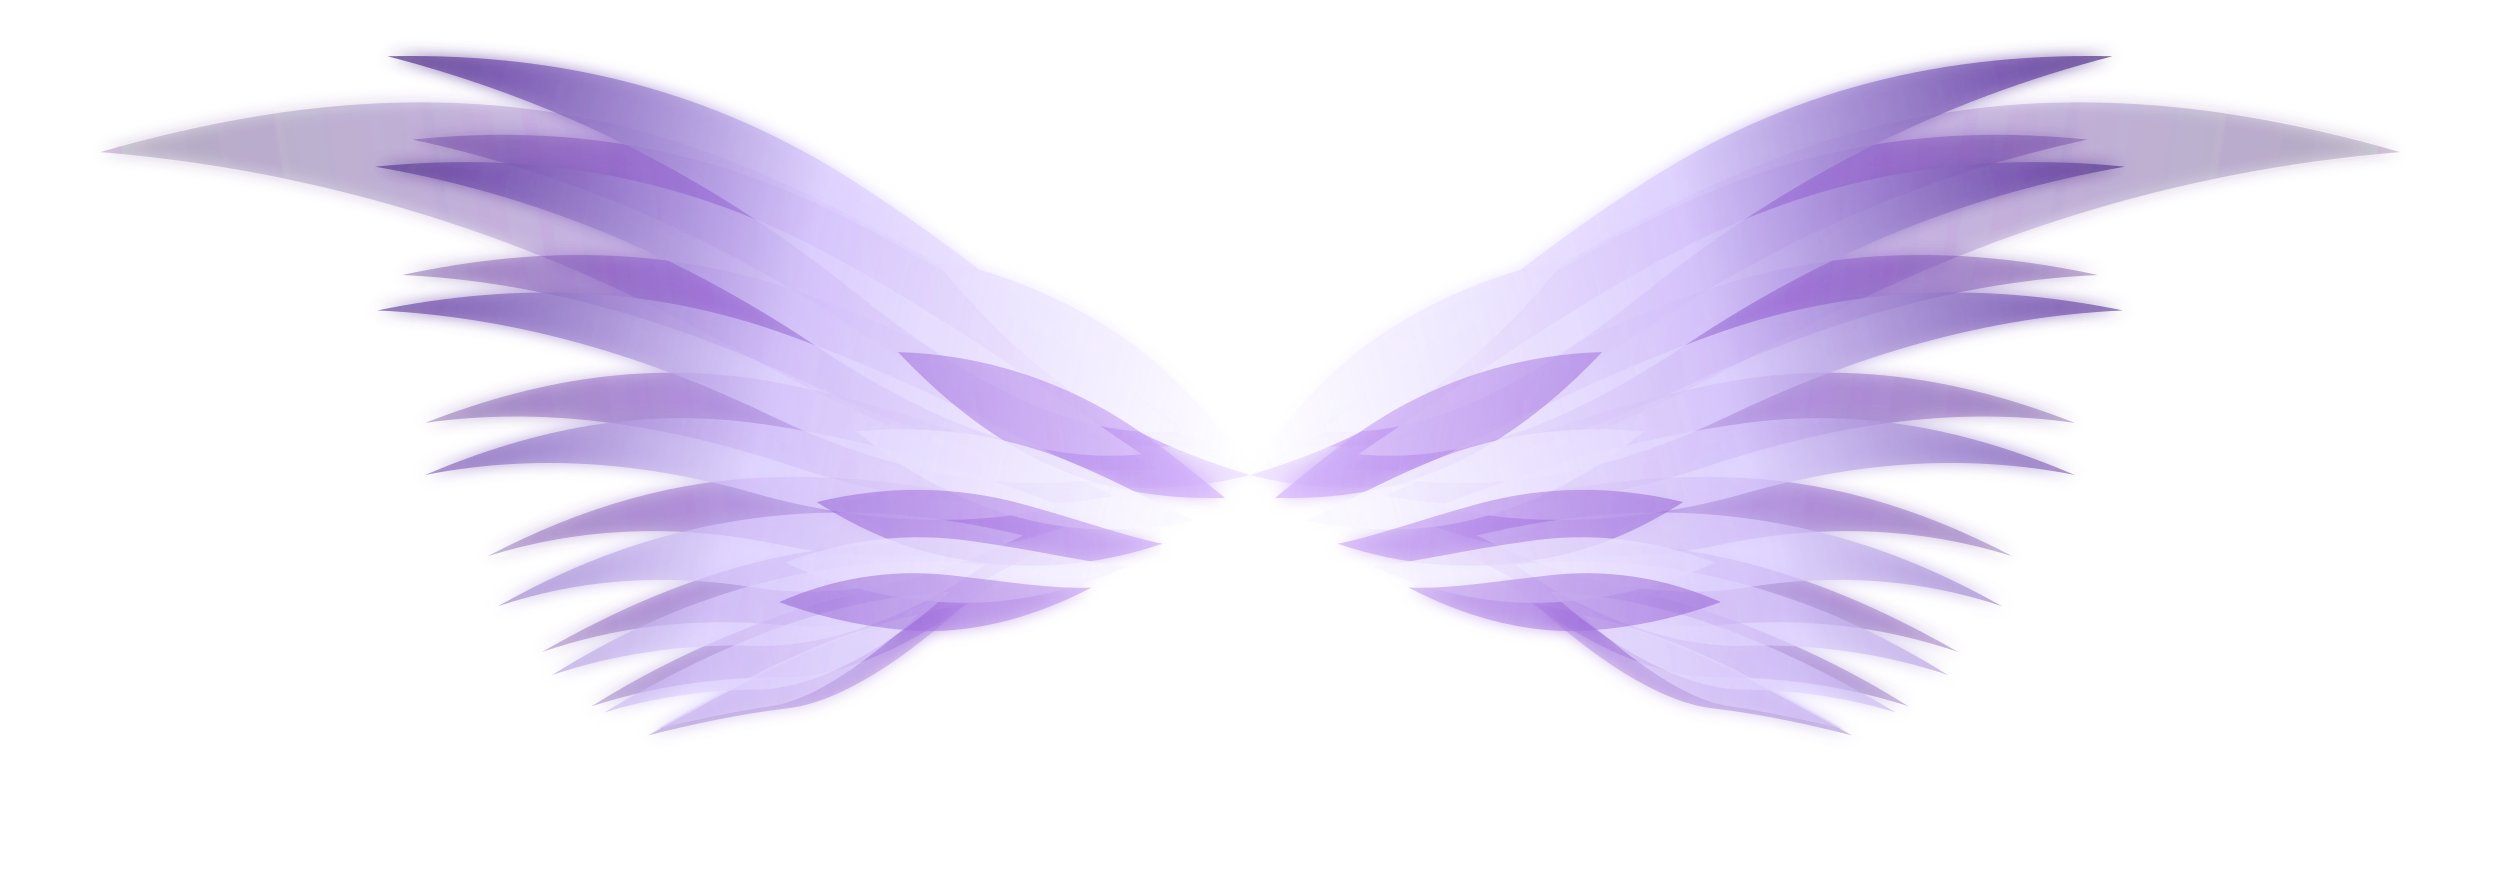
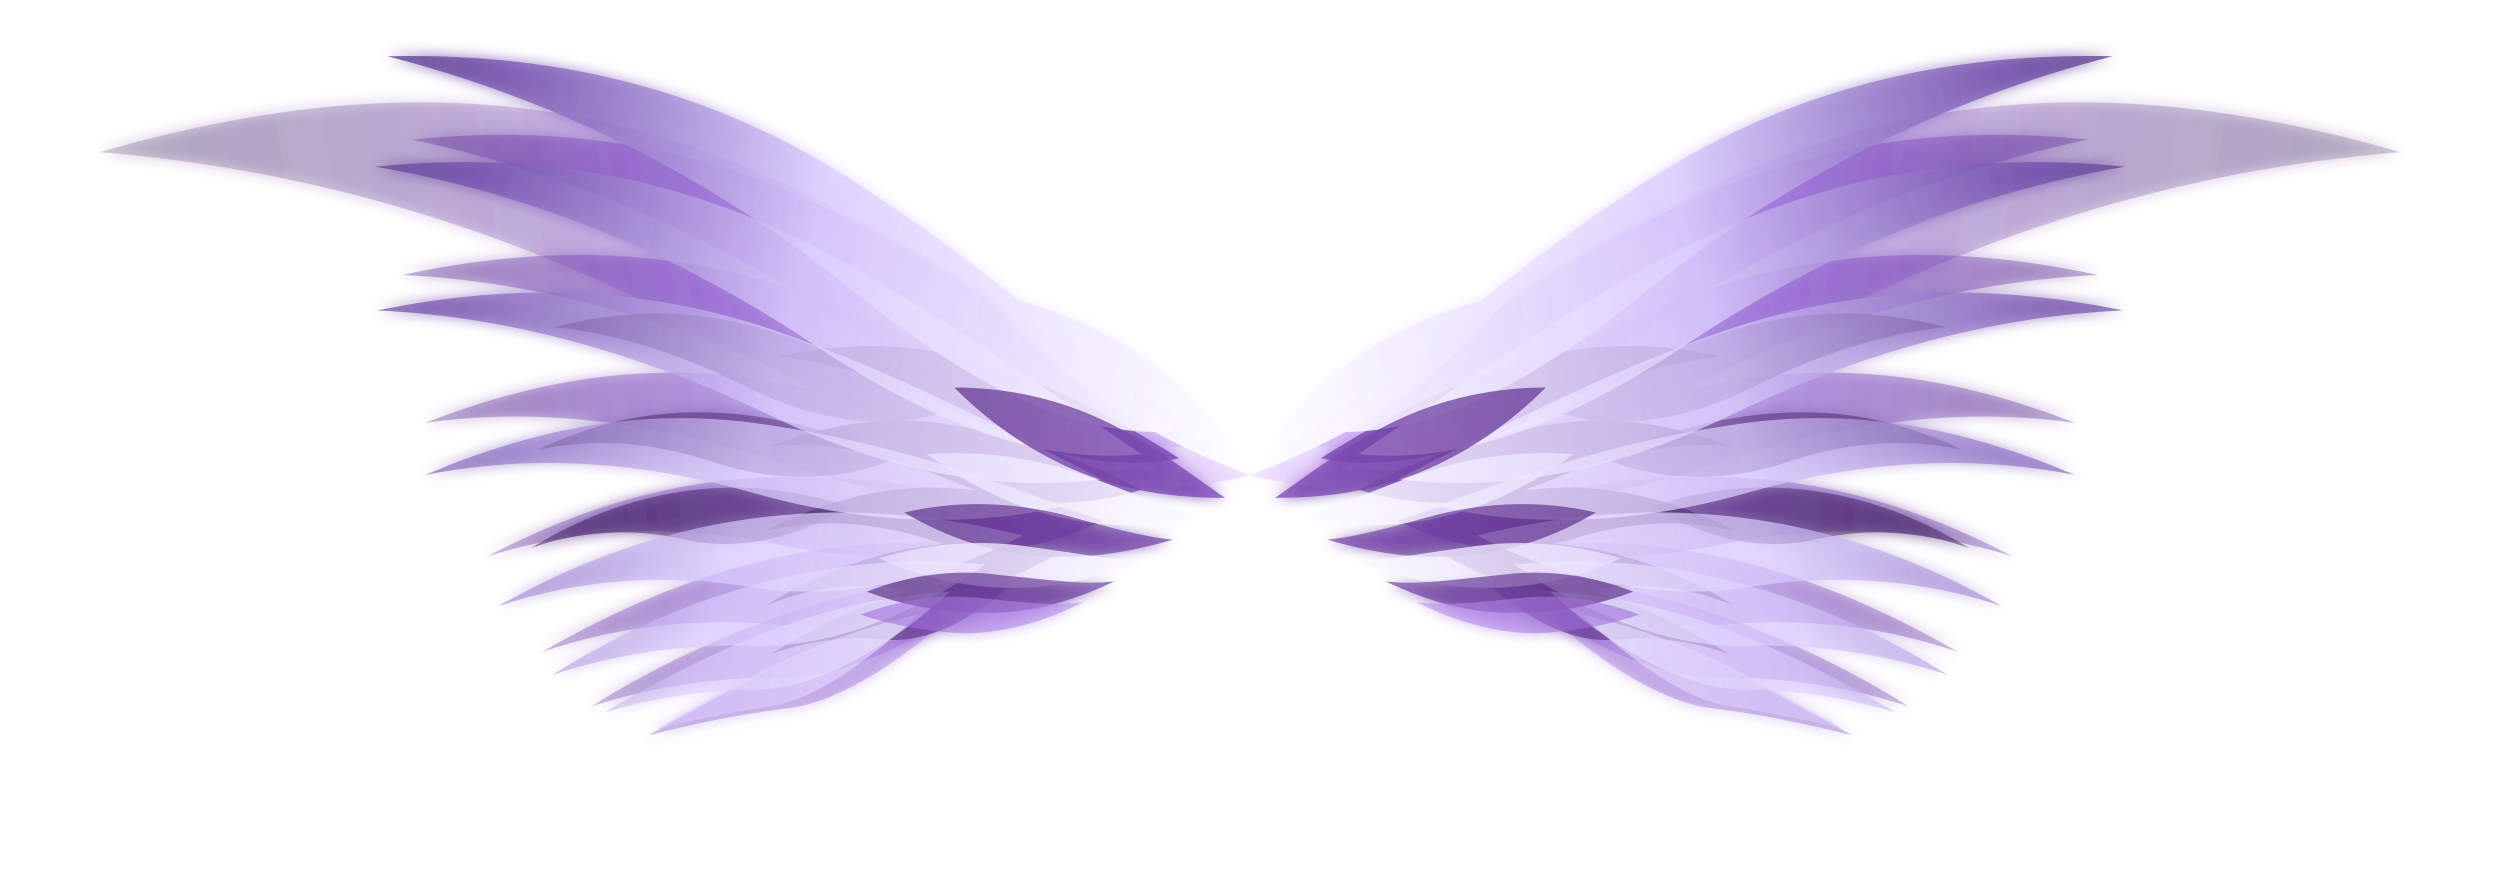
<svg xmlns="http://www.w3.org/2000/svg" viewBox="0 0 1200 430" fill="none">
  <defs>
    <linearGradient id="w" x1="600" y1="220" x2="70" y2="80" gradientUnits="userSpaceOnUse">
      <stop stop-color="#fff" stop-opacity=".94" />
      <stop offset=".42" stop-color="#ddd0ff" stop-opacity=".82" />
      <stop offset=".72" stop-color="#7250ad" stop-opacity=".72" />
      <stop offset="1" stop-color="#2d174f" stop-opacity=".82" />
    </linearGradient>
    <linearGradient id="p" x1="600" y1="225" x2="80" y2="310" gradientUnits="userSpaceOnUse">
      <stop stop-color="#d8b8ff" stop-opacity=".72" />
      <stop offset=".45" stop-color="#8b55cf" stop-opacity=".60" />
      <stop offset="1" stop-color="#351858" stop-opacity=".48" />
    </linearGradient>
+     <linearGradient id="d" x1="580" y1="220" x2="150" y2="260" gradientUnits="userSpaceOnUse">
+       <stop stop-color="#7f4bb7" stop-opacity=".82" />
+       <stop offset=".55" stop-color="#4b276f" stop-opacity=".78" />
+       <stop offset="1" stop-color="#241035" stop-opacity=".68" />
+     </linearGradient>
    <filter id="g" x="-15%" y="-25%" width="130%" height="155%">
-       <feGaussianBlur stdDeviation="3.5" result="b" />
+       <feGaussianBlur stdDeviation="3.2" result="b" />
      <feMerge>
        <feMergeNode in="b" />
        <feMergeNode in="SourceGraphic" />
      </feMerge>
    </filter>
  </defs>
  <g filter="url(#g)">
    <g id="L">
-       <path d="M600 228C520 172 442 113 350 77C251 38 152 43 48 73C157 82 256 114 348 165C437 214 520 249 600 228Z" fill="url(#p)" opacity=".42" />
+       <path d="M600 228C520 172 442 113 350 77C251 38 152 43 48 73C157 82 256 114 348 165C437 214 520 249 600 228Z" fill="url(#p)" opacity=".46" />
      <path d="M574 214C522 176 470 137 409 106C343 72 276 59 198 67C272 83 340 112 404 154C462 192 516 218 574 214Z" fill="url(#p)" opacity=".72" />
      <path d="M555 225C501 193 449 164 389 142C326 119 263 117 193 132C259 135 324 154 390 185C449 213 503 230 555 225Z" fill="url(#p)" opacity=".70" />
      <path d="M535 238C481 214 431 195 375 184C318 173 263 180 204 203C260 195 317 203 378 223C434 242 488 247 535 238Z" fill="url(#p)" opacity=".68" />
      <path d="M516 251C466 236 421 228 373 229C325 230 280 243 234 267C279 253 326 251 377 262C426 272 475 267 516 251Z" fill="url(#p)" opacity=".66" />
      <path d="M497 265C452 258 412 259 371 268C331 277 295 293 260 313C295 301 333 296 375 300C416 304 460 287 497 265Z" fill="url(#p)" opacity=".64" />
      <path d="M480 278C441 278 407 284 373 296C340 308 311 322 284 339C312 330 342 325 377 325C411 325 449 303 480 278Z" fill="url(#p)" opacity=".62" />
      <path d="M463 290C431 296 402 306 375 319C350 331 329 343 311 353C331 348 353 343 378 340C404 337 436 315 463 290Z" fill="url(#p)" opacity=".60" />
+       <path d="M566 220C533 199 503 184 470 174C438 164 407 164 374 171C405 175 436 185 468 202C502 219 536 226 566 220Z" fill="url(#d)" />
+       <path d="M548 235C516 219 487 209 457 204C427 199 399 203 370 214C398 212 427 218 457 231C488 244 520 244 548 235Z" fill="url(#d)" opacity=".94" />
+       <path d="M529 250C499 239 472 234 444 234C417 235 392 242 367 255C392 249 418 250 446 259C475 268 503 263 529 250Z" fill="url(#d)" opacity=".90" />
+       <path d="M509 265C482 259 458 259 433 264C409 269 388 278 367 291C388 282 410 279 435 283C460 287 486 279 509 265Z" fill="url(#d)" opacity=".86" />
+       <path d="M487 279C464 277 443 281 423 288C403 295 386 304 370 314C387 308 405 305 425 307C446 309 469 296 487 279Z" fill="url(#d)" opacity=".82" />
+       <path d="M452 198C421 178 391 164 359 156C328 148 298 149 266 157C296 160 327 170 359 186C391 202 424 207 452 198Z" fill="url(#d)" opacity=".72" />
+       <path d="M430 220C399 206 370 199 341 198C312 197 285 203 258 216C285 210 313 212 343 222C373 232 404 231 430 220Z" fill="url(#d)" opacity=".70" />
+       <path d="M407 243C379 234 353 232 327 236C301 240 278 249 255 263C278 255 302 253 329 259C355 265 383 258 407 243Z" fill="url(#d)" opacity=".68" />
      <path d="M566 207C520 170 474 129 416 91C350 47 276 25 186 27C267 48 340 84 410 140C466 185 516 211 566 207Z" fill="url(#w)" />
-       <path d="M548 218C499 185 451 150 394 120C329 86 260 72 180 80C255 93 324 121 390 165C447 203 498 223 548 218Z" fill="url(#w)" opacity=".96" />
-       <path d="M529 230C478 204 430 179 373 159C312 138 250 135 181 149C246 152 309 170 373 201C430 228 482 236 529 230Z" fill="url(#w)" opacity=".92" />
-       <path d="M510 243C460 224 414 210 362 203C309 196 258 205 204 228C255 218 307 221 363 237C416 252 468 253 510 243Z" fill="url(#w)" opacity=".88" />
-       <path d="M491 257C445 246 404 243 360 249C317 255 278 269 239 291C278 278 318 275 362 282C406 289 453 277 491 257Z" fill="url(#w)" opacity=".84" />
-       <path d="M473 271C434 267 398 271 361 281C325 291 294 306 265 324C295 314 327 309 363 310C400 311 442 293 473 271Z" fill="url(#w)" opacity=".80" />
-       <path d="M456 284C423 286 394 293 364 305C336 316 312 329 290 342C313 335 338 331 365 331C394 330 429 309 456 284Z" fill="url(#w)" opacity=".76" />
-       <path d="M441 295C414 301 391 310 368 321C347 332 330 341 315 350C332 346 350 342 370 339C391 336 417 317 441 295Z" fill="url(#w)" opacity=".70" />
-       <path d="M600 228C560 216 531 201 505 181C483 164 465 145 448 124C487 132 522 148 550 170C574 190 590 211 600 228Z" fill="url(#w)" />
-       <path d="M588 239C552 240 521 233 493 218C469 205 449 188 431 169C467 170 501 180 531 197C555 211 573 227 588 239Z" fill="url(#p)" opacity=".90" />
-       <path d="M574 250C538 257 507 255 478 245C452 236 430 223 411 207C446 204 480 208 512 221C539 232 559 244 574 250Z" fill="url(#w)" opacity=".94" />
-       <path d="M558 261C525 272 494 274 464 269C437 265 414 255 392 241C425 233 458 233 491 242C520 250 542 258 558 261Z" fill="url(#p)" opacity=".88" />
-       <path d="M541 272C511 285 482 291 452 289C425 287 400 281 377 270C406 259 436 255 468 260C497 264 522 270 541 272Z" fill="url(#w)" opacity=".88" />
-       <path d="M524 282C497 296 471 303 444 303C419 302 396 297 374 289C399 278 426 273 455 276C482 279 506 283 524 282Z" fill="url(#p)" opacity=".82" />
+       <path d="M548 218C499 185 451 150 394 120C329 86 260 72 180 80C255 93 324 121 390 165C447 203 498 223 548 218Z" fill="url(#w)" opacity=".94" />
+       <path d="M529 230C478 204 430 179 373 159C312 138 250 135 181 149C246 152 309 170 373 201C430 228 482 236 529 230Z" fill="url(#w)" opacity=".90" />
+       <path d="M510 243C460 224 414 210 362 203C309 196 258 205 204 228C255 218 307 221 363 237C416 252 468 253 510 243Z" fill="url(#w)" opacity=".86" />
+       <path d="M491 257C445 246 404 243 360 249C317 255 278 269 239 291C278 278 318 275 362 282C406 289 453 277 491 257Z" fill="url(#w)" opacity=".82" />
+       <path d="M473 271C434 267 398 271 361 281C325 291 294 306 265 324C295 314 327 309 363 310C400 311 442 293 473 271Z" fill="url(#w)" opacity=".78" />
+       <path d="M456 284C423 286 394 293 364 305C336 316 312 329 290 342C313 335 338 331 365 331C394 330 429 309 456 284Z" fill="url(#w)" opacity=".74" />
+       <path d="M441 295C414 301 391 310 368 321C347 332 330 341 315 350C332 346 350 342 370 339C391 336 417 317 441 295Z" fill="url(#w)" opacity=".68" />
+       <path d="M600 228C568 216 544 203 522 187C503 173 488 157 474 141C505 147 533 159 555 176C576 192 591 211 600 228Z" fill="url(#w)" />
+       <path d="M588 239C558 239 533 234 510 223C489 213 472 200 458 186C487 186 514 193 538 206C558 217 575 230 588 239Z" fill="url(#d)" opacity=".94" />
+       <path d="M576 249C548 254 523 253 500 246C479 240 461 230 445 218C472 216 498 220 523 229C545 237 563 245 576 249Z" fill="url(#w)" opacity=".94" />
+       <path d="M563 259C536 267 513 269 490 266C469 263 451 256 434 246C460 240 485 241 510 247C532 253 550 258 563 259Z" fill="url(#d)" opacity=".90" />
+       <path d="M549 269C524 279 502 283 479 282C458 281 440 276 422 268C445 261 468 259 491 262C514 265 534 269 549 269Z" fill="url(#w)" opacity=".90" />
+       <path d="M535 279C512 290 491 295 470 294C450 294 432 290 416 284C437 276 458 273 480 276C501 278 520 281 535 279Z" fill="url(#d)" opacity=".86" />
+       <path d="M520 289C500 299 481 304 462 304C444 303 428 300 413 295C432 288 451 285 470 287C489 289 506 291 520 289Z" fill="url(#p)" opacity=".88" />
    </g>
    <g transform="translate(1200 0) scale(-1 1)">
      <use href="#L" />
    </g>
  </g>
</svg>
